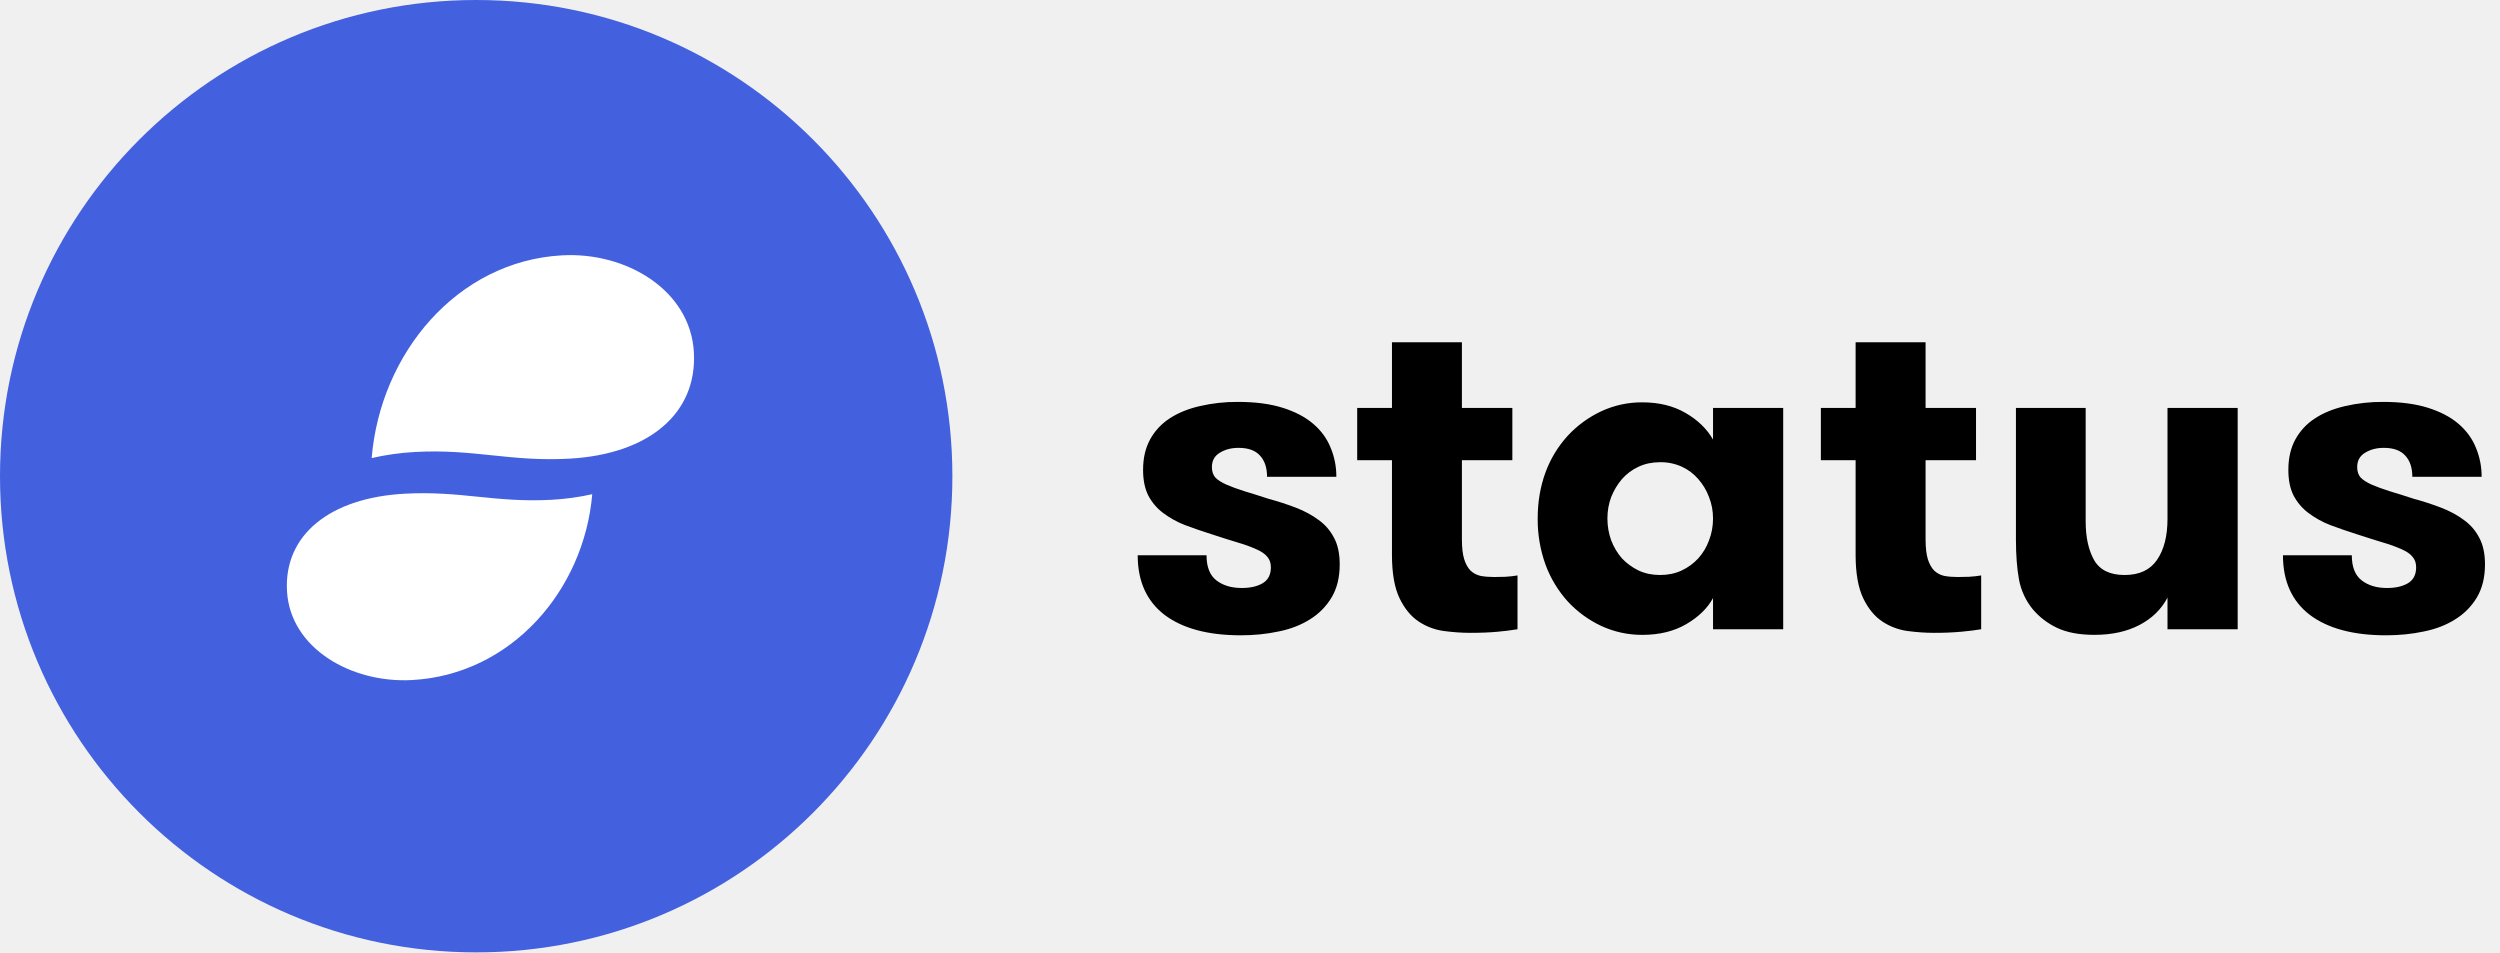
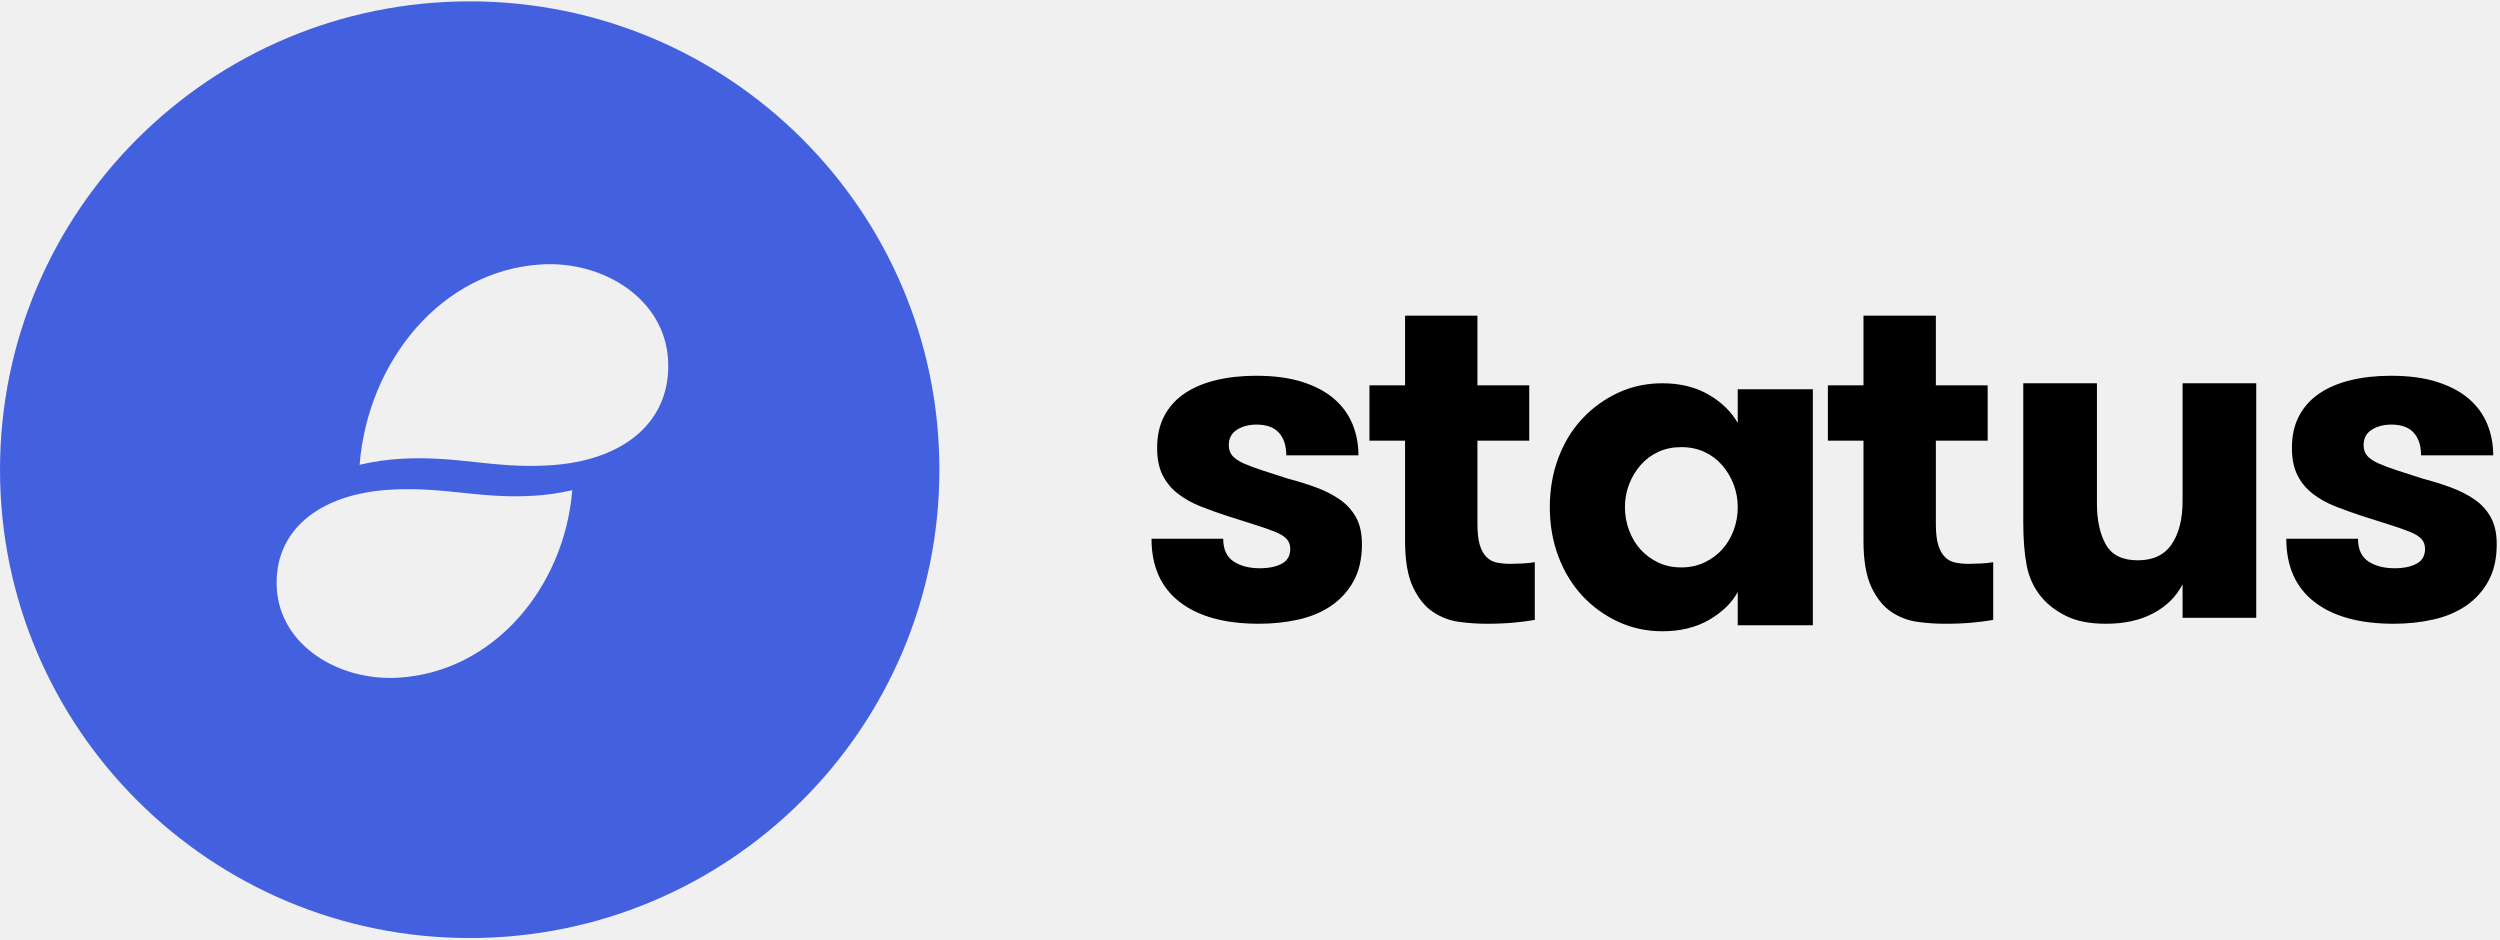
- <svg xmlns="http://www.w3.org/2000/svg" width="147" height="56" fill="none">
-   <path fill-rule="evenodd" clip-rule="evenodd" d="M28 0C12.536 0 0 12.536 0 28s12.536 28 28 28 28-12.536 28-28S43.464 0 28 0z" fill="#4360DF" />
-   <path fill-rule="evenodd" clip-rule="evenodd" d="M28.94 26.773c1.406.146 2.812.292 4.54.196 4.684-.261 7.521-2.665 7.32-6.258-.205-3.656-3.98-5.908-7.756-5.697-6.154.343-10.68 5.746-11.19 11.921a14.98 14.98 0 0 1 2.546-.359c1.728-.096 3.134.05 4.54.197zm-12.064 7.992c.194 3.351 3.77 5.416 7.348 5.222 5.83-.314 10.117-5.267 10.6-10.928a14.63 14.63 0 0 1-2.411.33c-1.638.088-2.97-.046-4.302-.18-1.332-.135-2.664-.269-4.302-.18-4.436.239-7.124 2.442-6.933 5.736z" fill="#fff" />
-   <path d="M66.897 32.65h4.047c0 .685.193 1.177.58 1.476.387.299.883.448 1.49.448.5 0 .91-.092 1.226-.277.325-.193.488-.505.488-.936 0-.255-.07-.461-.211-.62-.132-.166-.339-.311-.62-.434a8.075 8.075 0 0 0-1.081-.396 65.3 65.3 0 0 1-1.582-.5 32.357 32.357 0 0 1-1.569-.541 5.412 5.412 0 0 1-1.279-.712 3.058 3.058 0 0 1-.87-1.029c-.202-.404-.303-.905-.303-1.503 0-.685.136-1.278.409-1.78a3.438 3.438 0 0 1 1.147-1.239c.492-.325 1.08-.566 1.766-.725a9.58 9.58 0 0 1 2.268-.25c1.01 0 1.88.114 2.61.343.73.228 1.327.54 1.793.936.466.395.809.861 1.028 1.397a4.35 4.35 0 0 1 .343 1.727h-4.074c0-.536-.14-.954-.421-1.252-.273-.3-.69-.449-1.253-.449-.43 0-.8.097-1.107.29-.308.185-.462.466-.462.844 0 .255.07.462.211.62.15.15.365.285.646.409.281.123.629.25 1.042.382.413.123.887.272 1.423.448a16.8 16.8 0 0 1 1.622.527c.501.194.94.431 1.319.712.386.273.69.62.91 1.042.228.413.342.94.342 1.582 0 .756-.158 1.402-.475 1.938a3.824 3.824 0 0 1-1.278 1.292c-.528.334-1.143.571-1.846.712-.703.15-1.442.224-2.215.224-1.925 0-3.419-.4-4.483-1.2-1.054-.808-1.581-1.977-1.581-3.507zm12.906-5.59v-3.072h2.044v-3.863h4.113v3.863h2.966v3.072H85.96v4.653c0 .484.044.87.132 1.16.088.282.21.506.369.673.167.158.365.264.593.316.237.044.501.066.791.066.176 0 .4-.004.673-.013.272-.017.51-.044.712-.08V37a15.91 15.91 0 0 1-1.16.145c-.458.044-.998.066-1.622.066-.484 0-.993-.035-1.53-.105a3.528 3.528 0 0 1-1.49-.554c-.456-.3-.834-.756-1.133-1.371-.299-.624-.448-1.477-.448-2.558V27.06h-2.044zm10.613 3.427c0-.975.154-1.88.461-2.715a6.52 6.52 0 0 1 1.306-2.15 6.333 6.333 0 0 1 1.964-1.436 5.625 5.625 0 0 1 2.426-.528c.975 0 1.82.207 2.531.62.72.413 1.261.936 1.622 1.569v-1.86h4.126V37h-4.126v-1.833c-.326.598-.849 1.108-1.57 1.53-.72.422-1.581.633-2.583.633a5.68 5.68 0 0 1-2.426-.528 6.332 6.332 0 0 1-1.964-1.437 6.674 6.674 0 0 1-1.306-2.162 7.797 7.797 0 0 1-.461-2.716zm4.1 0c0 .449.075.88.224 1.292.158.405.37.756.633 1.055.272.29.598.527.976.712.378.176.8.264 1.265.264.466 0 .888-.088 1.266-.264a3.12 3.12 0 0 0 .976-.712 3.18 3.18 0 0 0 .632-1.055c.158-.404.238-.835.238-1.292 0-.448-.08-.87-.238-1.265a3.364 3.364 0 0 0-.632-1.055 2.814 2.814 0 0 0-.963-.725 2.997 2.997 0 0 0-1.279-.264c-.466 0-.887.088-1.265.264a2.952 2.952 0 0 0-.976.725c-.264.308-.475.66-.633 1.055-.15.395-.224.817-.224 1.265zm12.551-3.427v-3.072h2.043v-3.863h4.114v3.863h2.966v3.072h-2.966v4.653c0 .484.044.87.131 1.16.088.282.211.506.37.673.167.158.364.264.593.316.237.044.501.066.791.066.176 0 .4-.004.672-.013.273-.017.51-.044.712-.08V37c-.307.053-.694.101-1.16.145a17.22 17.22 0 0 1-1.622.066c-.483 0-.993-.035-1.529-.105a3.53 3.53 0 0 1-1.49-.554c-.457-.3-.835-.756-1.133-1.371-.299-.624-.449-1.477-.449-2.558V27.06h-2.043zm11.47 4.653v-7.725h4.1v6.67c0 .932.167 1.693.501 2.282.334.58.931.87 1.793.87.861 0 1.494-.295 1.898-.884.413-.597.62-1.402.62-2.412v-6.526h4.126V37h-4.126v-1.859c-.361.686-.91 1.222-1.648 1.608-.739.387-1.622.58-2.65.58-.897 0-1.635-.14-2.215-.421a4.216 4.216 0 0 1-1.397-1.068 3.881 3.881 0 0 1-.818-1.74c-.123-.66-.184-1.455-.184-2.387zm15.701.937h4.048c0 .685.193 1.177.58 1.476.386.299.883.448 1.489.448.501 0 .91-.092 1.227-.277.325-.193.487-.505.487-.936 0-.255-.07-.461-.211-.62-.131-.166-.338-.311-.619-.434a8.084 8.084 0 0 0-1.081-.396c-.44-.132-.967-.299-1.582-.5a32.176 32.176 0 0 1-1.569-.541 5.398 5.398 0 0 1-1.279-.712 3.06 3.06 0 0 1-.87-1.029c-.202-.404-.303-.905-.303-1.503 0-.685.136-1.278.408-1.78a3.445 3.445 0 0 1 1.147-1.239c.493-.325 1.081-.566 1.767-.725a9.577 9.577 0 0 1 2.268-.25c1.01 0 1.88.114 2.61.343.729.228 1.327.54 1.793.936.466.395.808.861 1.028 1.397a4.35 4.35 0 0 1 .343 1.727h-4.074c0-.536-.14-.954-.422-1.252-.272-.3-.69-.449-1.252-.449-.431 0-.8.097-1.108.29-.307.185-.461.466-.461.844 0 .255.07.462.211.62.149.15.365.285.646.409.281.123.628.25 1.041.382.414.123.888.272 1.424.448a16.8 16.8 0 0 1 1.622.527c.501.194.94.431 1.318.712.387.273.69.62.91 1.042.228.413.343.94.343 1.582 0 .756-.159 1.402-.475 1.938a3.822 3.822 0 0 1-1.279 1.292c-.527.334-1.142.571-1.845.712-.704.15-1.442.224-2.215.224-1.925 0-3.419-.4-4.483-1.2-1.054-.808-1.582-1.977-1.582-3.507z" fill="#000" />
+ <svg xmlns="http://www.w3.org/2000/svg" width="330" height="124">
+   <g fill="none" fill-rule="evenodd">
+     <path d="M72.458 61.429c-7.431.427-12.088-1.299-19.52-.871a31.245 31.245 0 0 0-5.47.796C48.565 47.65 58.292 35.662 71.519 34.9c8.117-.467 16.23 4.53 16.67 12.642.433 7.973-5.664 13.307-15.73 13.886M52.503 89.46c-7.776.438-15.547-4.24-15.969-11.831-.415-7.462 5.427-12.454 15.07-12.996 7.118-.4 11.58 1.216 18.698.815a30.589 30.589 0 0 0 5.24-.745C74.493 77.528 65.175 88.748 52.503 89.46M62 .181C27.758.18 0 27.857 0 62s27.758 61.82 62 61.82c34.242 0 62-27.678 62-61.82C124 27.858 96.242.18 62 .18" fill="#4360DF" />
+     <path d="M152 71.11h9.464c0 1.389.452 2.386 1.356 2.991.905.605 2.066.908 3.484.908 1.172 0 2.132-.198 2.883-.596.75-.398 1.125-1.05 1.125-1.958 0-.536-.16-.976-.478-1.318-.319-.342-.807-.648-1.465-.916a34.317 34.317 0 0 0-2.517-.888l-3.71-1.18a61.345 61.345 0 0 1-3.653-1.304c-1.14-.45-2.142-1.012-3.005-1.683a7.086 7.086 0 0 1-2.02-2.453c-.483-.964-.724-2.159-.724-3.584 0-1.636.319-3.05.955-4.246a8.143 8.143 0 0 1 2.683-2.956c1.15-.776 2.528-1.358 4.13-1.745 1.604-.388 3.371-.582 5.303-.582 2.364 0 4.398.272 6.104.817 1.705.546 3.103 1.29 4.193 2.233 1.088.944 1.895 2.055 2.42 3.334.524 1.279.786 2.652.786 4.12h-9.526c0-1.28-.324-2.275-.972-2.988-.647-.713-1.628-1.07-2.943-1.07-1.007 0-1.87.226-2.59.677-.72.45-1.079 1.127-1.079 2.028 0 .605.17 1.09.51 1.454.34.364.839.693 1.497.984.66.292 1.472.595 2.44.907l3.326 1.076c1.355.356 2.619.75 3.79 1.185 1.17.435 2.203.964 3.096 1.586a6.936 6.936 0 0 1 2.127 2.34c.524.938.786 2.129.786 3.57 0 1.903-.37 3.523-1.11 4.861a9.342 9.342 0 0 1-2.975 3.267c-1.243.84-2.687 1.443-4.331 1.808-1.644.365-3.37.547-5.179.547-4.5 0-7.99-.959-10.466-2.877-2.477-1.918-3.715-4.702-3.715-8.35m28.768-12.938V50.86h4.7v-9.195h9.554v9.195h6.837v7.312h-6.837v11.015c0 1.144.102 2.054.305 2.73.203.676.493 1.207.87 1.591a2.64 2.64 0 0 0 1.374.749 8.744 8.744 0 0 0 1.816.171c.406 0 .926-.015 1.557-.047.63-.03 1.18-.088 1.648-.172v7.62a36.13 36.13 0 0 1-2.671.349c-1.068.106-2.325.159-3.77.159a26.9 26.9 0 0 1-3.548-.25 8.077 8.077 0 0 1-3.46-1.32c-1.062-.71-1.94-1.804-2.633-3.278-.695-1.475-1.042-3.5-1.042-6.073V58.171h-4.7zm33.723 8.773c0 1.073.185 2.099.554 3.078.368.978.875 1.82 1.517 2.525a7.436 7.436 0 0 0 2.323 1.705c.906.432 1.918.647 3.035.647 1.116 0 2.134-.215 3.05-.647.918-.432 1.697-1 2.34-1.705.643-.704 1.148-1.54 1.517-2.51a8.614 8.614 0 0 0 .554-3.093 8.273 8.273 0 0 0-.554-3.03 8.493 8.493 0 0 0-1.517-2.526 6.915 6.915 0 0 0-2.323-1.736c-.907-.42-1.93-.631-3.067-.631-1.117 0-2.129.21-3.035.63a6.92 6.92 0 0 0-2.323 1.737 8.5 8.5 0 0 0-1.517 2.526 8.272 8.272 0 0 0-.554 3.03m-9.915 0c0-2.336.376-4.504 1.129-6.503.752-2 1.8-3.72 3.147-5.161a15.203 15.203 0 0 1 4.72-3.425c1.802-.842 3.752-1.263 5.851-1.263 2.339 0 4.368.495 6.085 1.483 1.718.99 3.009 2.242 3.873 3.757v-4.451h9.915v31.158h-9.915V78.15c-.78 1.43-2.035 2.651-3.762 3.661-1.728 1.01-3.794 1.516-6.196 1.516-2.077 0-4.022-.421-5.834-1.263a15.017 15.017 0 0 1-4.737-3.441c-1.346-1.452-2.395-3.177-3.147-5.177-.753-1.999-1.129-4.167-1.129-6.503m36.704-8.773v-7.31h4.7v-9.195h9.554v9.195h6.837v7.312h-6.837v11.015c0 1.144.102 2.054.305 2.73.203.676.493 1.207.87 1.591a2.64 2.64 0 0 0 1.374.749 8.72 8.72 0 0 0 1.816.171c.406 0 .926-.015 1.557-.047.63-.03 1.18-.088 1.648-.172v7.62a36.13 36.13 0 0 1-2.671.349c-1.068.106-2.325.159-3.77.159a26.9 26.9 0 0 1-3.548-.25 8.077 8.077 0 0 1-3.46-1.32c-1.062-.71-1.94-1.804-2.633-3.278-.695-1.475-1.042-3.5-1.042-6.073V58.171h-4.7zm25.792 10.802v-18.38h9.723v15.872c0 2.217.392 4.02 1.177 5.411.784 1.39 2.188 2.086 4.212 2.086 2.024 0 3.517-.706 4.477-2.118.96-1.411 1.44-3.319 1.44-5.724V50.592h9.723v30.96h-9.723v-4.423c-.846 1.631-2.137 2.907-3.872 3.827-1.734.92-3.81 1.38-6.226 1.38-2.124 0-3.867-.335-5.231-1.004-1.364-.669-2.473-1.515-3.327-2.54-.978-1.193-1.618-2.573-1.92-4.14-.302-1.57-.453-3.462-.453-5.679m34.72 2.137h9.464c0 1.389.452 2.386 1.356 2.991.904.605 2.066.908 3.484.908 1.172 0 2.132-.198 2.882-.596.75-.398 1.126-1.05 1.126-1.958 0-.536-.16-.976-.478-1.318-.319-.342-.807-.648-1.465-.916a34.393 34.393 0 0 0-2.517-.888l-3.71-1.18a61.434 61.434 0 0 1-3.653-1.304c-1.14-.45-2.143-1.012-3.005-1.683a7.083 7.083 0 0 1-2.02-2.453c-.483-.964-.724-2.159-.724-3.584 0-1.636.318-3.05.955-4.246a8.143 8.143 0 0 1 2.683-2.956c1.15-.776 2.528-1.358 4.13-1.745 1.603-.388 3.37-.582 5.303-.582 2.363 0 4.398.272 6.104.817 1.705.546 3.103 1.29 4.193 2.233 1.088.944 1.895 2.055 2.42 3.334.523 1.279.786 2.652.786 4.12h-9.526c0-1.28-.324-2.275-.972-2.988-.647-.713-1.629-1.07-2.944-1.07-1.007 0-1.87.226-2.59.677-.719.45-1.078 1.127-1.078 2.028 0 .605.17 1.09.51 1.454.34.364.838.693 1.497.984.66.292 1.471.595 2.439.907l3.327 1.076a40.42 40.42 0 0 1 3.79 1.185c1.17.435 2.203.964 3.096 1.586a6.94 6.94 0 0 1 2.127 2.34c.524.938.786 2.129.786 3.57 0 1.903-.37 3.523-1.11 4.861a9.335 9.335 0 0 1-2.975 3.267c-1.243.84-2.687 1.443-4.331 1.808-1.645.365-3.37.547-5.179.547-4.5 0-7.99-.959-10.466-2.877-2.477-1.918-3.715-4.702-3.715-8.35" fill="#000" />
+   </g>
</svg>
